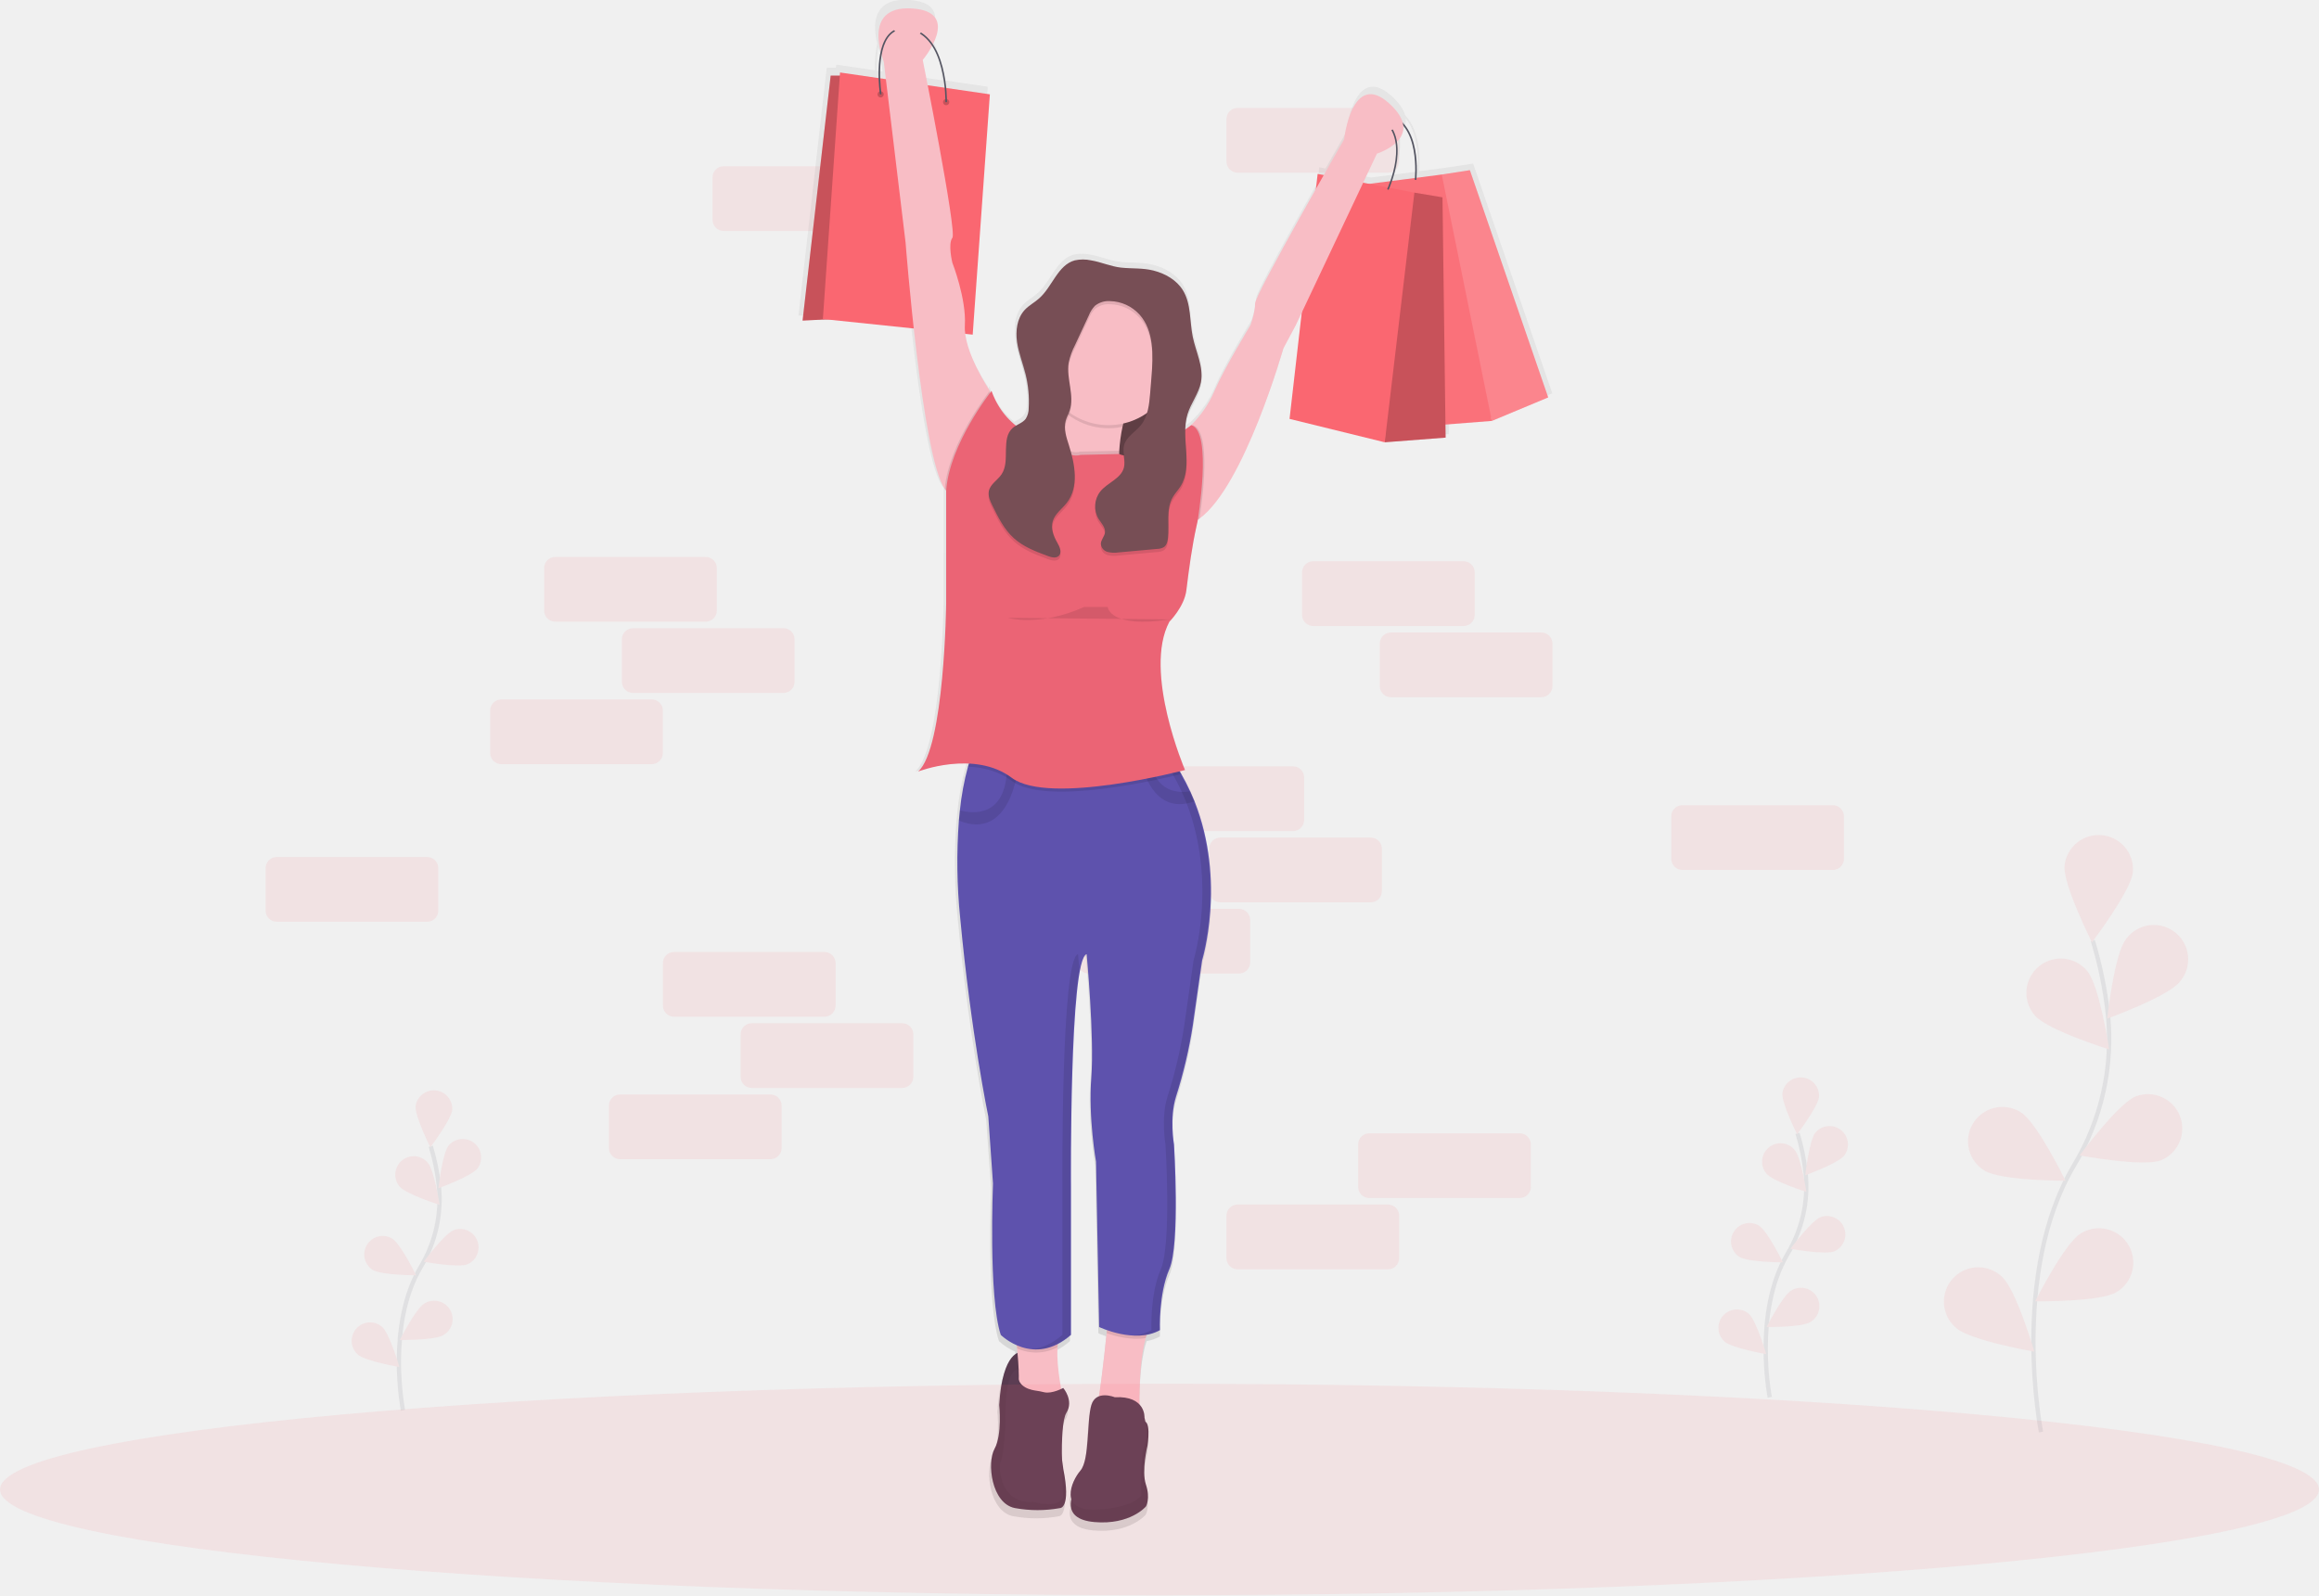
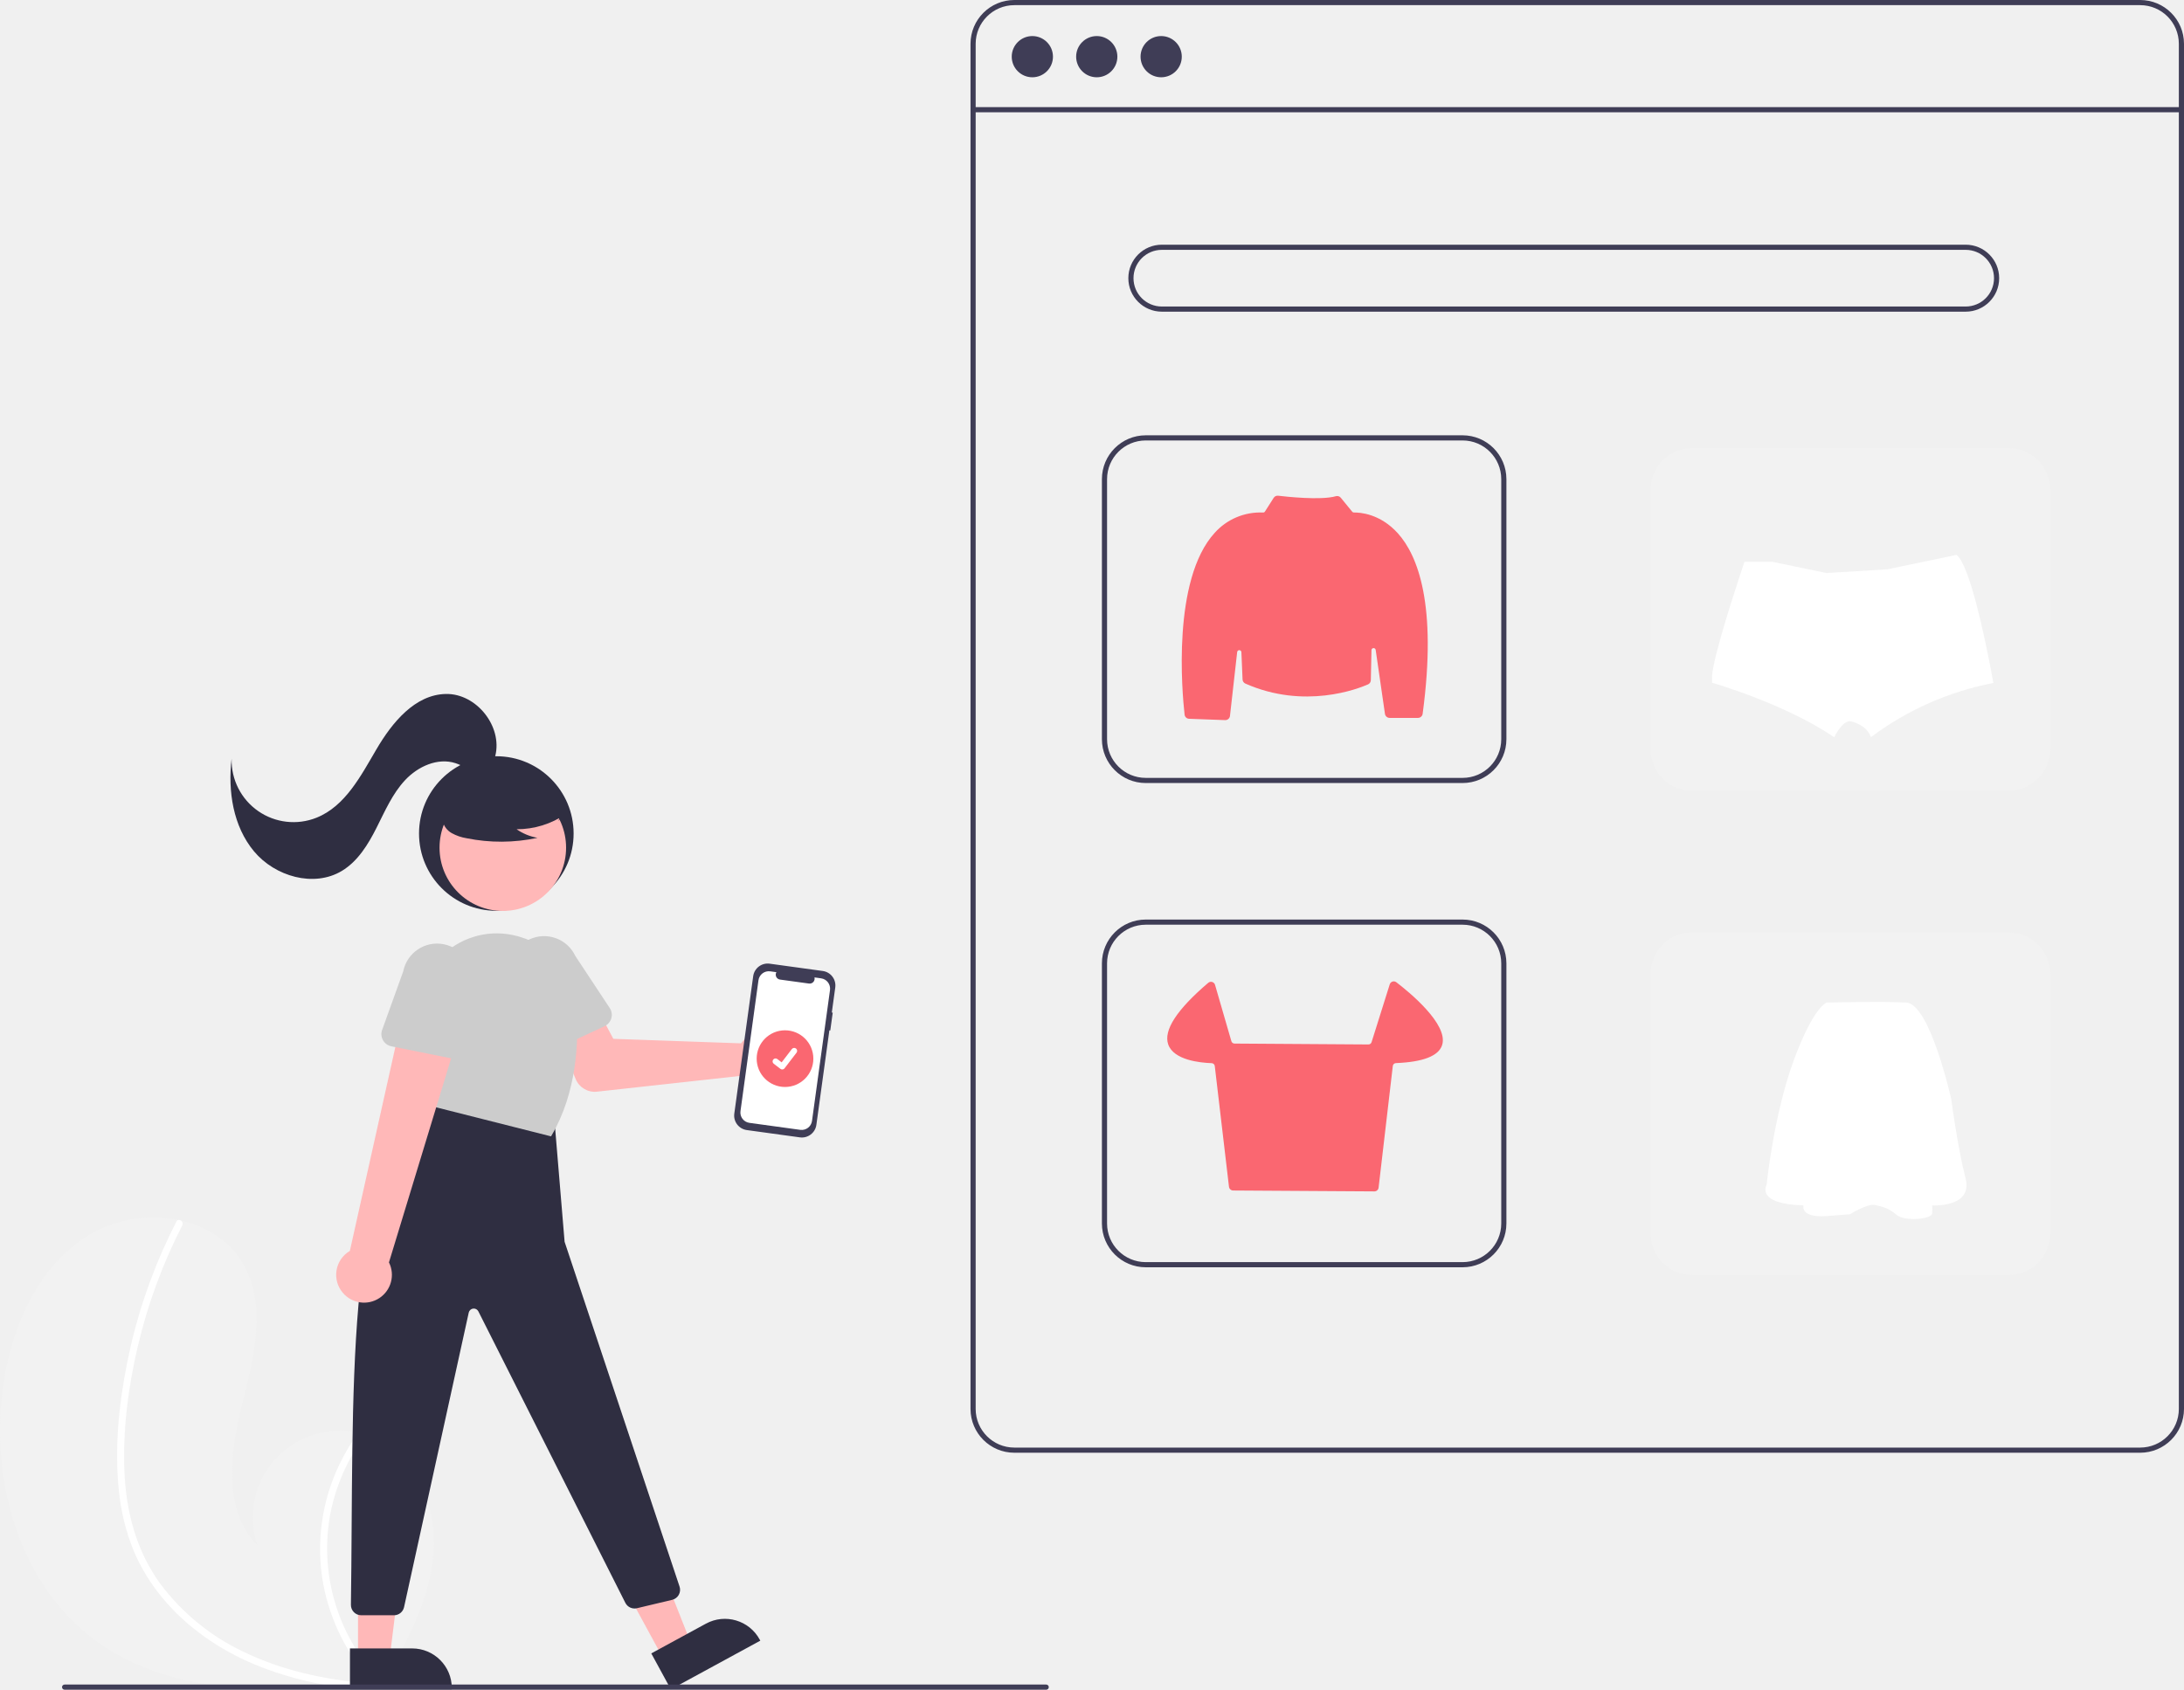
- <svg xmlns="http://www.w3.org/2000/svg" id="c9533a1a-3341-4132-b58a-1916f0ec6876" data-name="Layer 1" width="1074" height="739" viewBox="0 0 1074 739">
-   <defs>
-     <linearGradient id="cf277671-cf0a-49c3-95f9-02fb51e7bec0" x1="607.35" y1="789.64" x2="607.35" y2="80.5" gradientUnits="userSpaceOnUse">
-       <stop offset="0" stop-color="gray" stop-opacity="0.25" />
-       <stop offset="0.54" stop-color="gray" stop-opacity="0.12" />
-       <stop offset="1" stop-color="gray" stop-opacity="0.1" />
-     </linearGradient>
-   </defs>
-   <rect x="330" y="77" width="80" height="30" rx="5.17" ry="5.17" fill="#fa6771" opacity="0.1" />
-   <rect x="568" y="50" width="80" height="30" rx="5.17" ry="5.17" fill="#fa6771" opacity="0.1" />
-   <rect x="524" y="355" width="80" height="30" rx="5.17" ry="5.17" fill="#fa6771" opacity="0.1" />
-   <rect x="560" y="388" width="80" height="30" rx="5.17" ry="5.17" fill="#fa6771" opacity="0.1" />
-   <rect x="774" y="373" width="80" height="30" rx="5.17" ry="5.17" fill="#fa6771" opacity="0.1" />
-   <rect x="123" y="397" width="80" height="30" rx="5.17" ry="5.17" fill="#fa6771" opacity="0.1" />
-   <rect x="499" y="421" width="80" height="30" rx="5.17" ry="5.17" fill="#fa6771" opacity="0.1" />
-   <path d="M781.91,262.71,745.25,156.29l-13.18,2-11.8,1.51c.3-4,.82-18.36-6.5-25.89-.71-2.58-2.58-5.51-6.18-8.81-17.54-16.08-21.19,16.81-21.19,16.81s-4,6.94-9.51,16.64L674,158l-.82,7.16c-12.2,21.57-28.41,50.76-28.41,53.5,0,4.39-2.19,10.23-2.19,10.23s-12.42,20.46-16.81,30.7a49.09,49.09,0,0,1-11,16.08s-1.06.81-2.8,2a25,25,0,0,1,1-5.71c1.6-5.23,5.32-9.71,6.31-15.09a17.62,17.62,0,0,0,.26-3.91c.23-6.31-2.84-12.52-4.12-18.83-1.49-7.31-.69-15.36-4.59-21.71-3-4.85-8.32-7.87-13.85-9.26-5.08-1.27-10.08-.82-15.2-1.36-4.7-.5-9.19-2.58-13.89-3.35a17.93,17.93,0,0,0-7.62,0c-7.95,2.19-10.44,12.21-16.58,17.72-2.21,2-4.92,3.38-6.92,5.57-2.91,3.19-3.92,7.64-3.77,12a25.56,25.56,0,0,0,.26,4.37c.76,5.23,2.78,10.18,4,15.31a53,53,0,0,1,1.49,11.59c0,.88,0,1.76-.08,2.63a9.23,9.23,0,0,1-1.35,5c-1.11,1.53-2.94,2.27-4.57,3.25a35.45,35.45,0,0,1-11.52-16.34s-.27.34-.73,1v-1s-10-14.68-11.52-26.67l3.48.36,8-112.55-20.43-3c-.57-5.81-2.12-14.24-6.23-20.39,3.43-6.76,5.16-15.91-9.88-16.82-17.6-1.07-16.52,12.64-14.65,20.14a50.45,50.45,0,0,0-1,12.45l-18-2.62-.1,1.46h-4.28L432.79,226.73l11.16-.56,40.9,4.26c3.27,29.73,8.41,66.47,14.51,75.13a7.39,7.39,0,0,0,.67.83V359s-.73,68-13.16,78.93a65,65,0,0,1,23.78-3.73c-.14.45-.28.93-.42,1.44a127.58,127.58,0,0,0-3.79,20.48q-.26,2.29-.47,4.78a257.87,257.87,0,0,0,.63,45.73c5.12,54.08,13.16,92.82,13.16,92.82L522,630.89s-2.19,53.35,3.65,70.89a26.47,26.47,0,0,0,7.48,4.85c.05.5.11,1,.16,1.53s.13,1.35.2,2.05c-2.62,1.19-7.51,5.91-8.57,24.45,0,0,1.46,13.89-2.19,20.46s-1.46,25.58,9.5,27.77a58.57,58.57,0,0,0,21.19,0s5.12,0,1.46-18.27l-.64-4.68c-.08-9.05.3-18.74,2.1-21.63,3.65-5.85-1.46-11.69-1.46-11.69s-.36.2-.95.47c-.94-5.05-2.17-13.25-1.73-19.51,0-.53.09-1,.15-1.55a30.78,30.78,0,0,0,6.19-4.27V632.35s-.73-106.7,7.31-108.9c0,0,3.65,38.73,2.19,57.74s2.19,39.47,2.19,39.47l1.46,77.47s1.4.67,3.66,1.46l-.15,1.41c-.89,8.61-2.32,21.61-3.62,29.57a5.88,5.88,0,0,0-3.55,4.1c-2.19,7.31-.73,25.58-5.12,30.7-2.59,3-5.69,9.11-4.17,13.43-.95,3.79-.53,9.71,10.75,10.69,16.81,1.46,24.12-7.31,24.12-7.31s2.19-3.65,0-10.23.73-18.27.73-18.27,1.57-9.92-1-11.22c-.22-1.18-.42-1.93-.42-1.93a8.8,8.8,0,0,0-2.31-6.08c-.06-7.65.25-21.8,2.94-31.12.16-.53.32-1,.49-1.55a19.74,19.74,0,0,0,6.18-2.17s-.73-16.81,4.39-28.5,2.19-58.47,2.19-58.47-2.19-12.29.9-22.25a218.32,218.32,0,0,0,7.94-33.8l4.31-30.19s11.35-36.75-3.6-74.47c-.61-1.56-1.28-3.12-2-4.68-1.24-2.71-2.62-5.43-4.16-8.13-.24-.42-.5-.85-.75-1.27,1.57-.39,2.46-.62,2.46-.62s-19.73-46-7.31-69.43c0,0,7-7,8-14.69,1.24-10.17,2.59-20.33,4.81-30.33l.39-1.76s.06-.34.16-.95c.28-.18.55-.37.82-.57,21.06-15.38,39.22-79.6,39.22-79.6l5.85-11,2.78-5.88-5.7,49.73,44.58,11,28.5-2.19-.08-6.13,21.72-1.69Zm-282.6-145-7.92-1.16c-1.39-7.15-2.33-11.84-2.33-11.84a43.44,43.44,0,0,0,4.39-6.57C497.28,104,498.75,112,499.31,117.67Zm-29.58-15.35c.55,1.88,1.05,3.09,1.05,3.09l1,8.25-2.7-.39A54.19,54.19,0,0,1,469.74,102.32Zm249.8,57.61-10.72,1.38c1.51-4.44,3.38-11.72,2.29-18.31a9.19,9.19,0,0,0,2.94-7.65C720.41,143,719.81,156.44,719.53,159.94Zm-17.8-11.41a26.56,26.56,0,0,0,8.73-4.91c.92,6.47-1,13.58-2.46,17.8l-10,1.28-2.76-.53Z" transform="translate(-63 -80.5)" fill="url(#cf277671-cf0a-49c3-95f9-02fb51e7bec0)" />
-   <polygon points="717 184.1 690.91 194.99 660.6 89.3 667.71 80.86 680.74 78.84 717 184.1" fill="#fa6771" />
-   <polygon points="717 184.1 690.91 194.99 660.6 89.3 667.71 80.86 680.74 78.84 717 184.1" fill="#fff" opacity="0.2" />
-   <polygon points="667.71 80.86 622.43 86.67 645.64 198.51 690.91 194.99 667.71 80.86" fill="#fa6771" />
-   <polygon points="667.71 80.86 622.43 86.67 645.64 198.51 690.91 194.99 667.71 80.86" fill="#fff" opacity="0.07" />
-   <path d="M718.94,163.88l-.72-.09c0-.27,3-26.67-13.57-30l.14-.71C722.07,136.55,719,163.61,718.94,163.88Z" transform="translate(-63 -80.5)" fill="#535461" />
-   <rect x="488.44" y="160.44" width="49.88" height="73.01" fill="#774e55" />
-   <rect x="488.44" y="160.44" width="49.88" height="73.01" opacity="0.2" />
-   <polygon points="669.51 202.72 641.32 204.89 645.66 95.02 655.05 89.24 668.06 91.41 669.51 202.72" fill="#fa6771" />
-   <polygon points="669.51 202.72 641.32 204.89 645.66 95.02 655.05 89.24 668.06 91.41 669.51 202.72" opacity="0.2" />
-   <polygon points="655.05 89.24 610.24 80.56 597.23 194.05 641.32 204.89 655.05 89.24" fill="#fa6771" />
-   <polygon points="391.22 35.03 384.71 35.03 371.7 148.51 400.61 147.07 391.22 35.03" fill="#fa6771" />
-   <polygon points="391.22 35.03 384.71 35.03 371.7 148.51 400.61 147.07 391.22 35.03" opacity="0.2" />
-   <polygon points="389.05 33.58 381.1 147.79 450.49 155.02 458.44 43.7 389.05 33.58" fill="#fa6771" />
-   <path d="M535.9,706.81s-8.67-.72-10.12,24.58c0,0,1.45,13.73-2.17,20.24s-1.45,25.3,9.4,27.47a57.93,57.93,0,0,0,21,0s5.06,0,1.45-18.07l-7.23-52.77Z" transform="translate(-63 -80.5)" fill="#5c3d53" />
-   <path d="M535.9,706.81s-8.67-.72-10.12,24.58c0,0,1.45,13.73-2.17,20.24s-1.45,25.3,9.4,27.47a57.93,57.93,0,0,0,21,0s5.06,0,1.45-18.07l-7.23-52.77Z" transform="translate(-63 -80.5)" opacity="0.05" />
-   <path d="M581.35,289.4c-.62,10.76,1.53,17,1.53,17l-18.79,5.06s-31.08,4.34-18.79-8c4.25-4.25,6.34-11.54,7.25-19.24a106.62,106.62,0,0,0,.53-15.84,141.2,141.2,0,0,0-1.28-14.8s45.54-15.9,35.42,10.12a92.54,92.54,0,0,0-4.35,14.5A76.45,76.45,0,0,0,581.35,289.4Z" transform="translate(-63 -80.5)" fill="#f8bdc5" />
-   <path d="M587.22,263.71a92.54,92.54,0,0,0-4.35,14.5,31.14,31.14,0,0,1-29.79-9.82,141.2,141.2,0,0,0-1.28-14.8S597.34,237.69,587.22,263.71Z" transform="translate(-63 -80.5)" opacity="0.1" />
-   <circle cx="513.38" cy="165.86" r="31.08" fill="#f8bdc5" />
-   <path d="M521.44,261.54v9.4l-15.9,41.2-4.34-4.34a7.3,7.3,0,0,1-.66-.82c-10.5-14.92-18.14-114.11-18.14-114.11L472.29,109s-10.84-26,13-24.58,5.06,23.85,5.06,23.85,15.9,79.51,13.73,82.4,0,11.57,0,11.57,6.51,16.63,5.78,28.91S521.44,261.54,521.44,261.54Z" transform="translate(-63 -80.5)" fill="#f8bdc5" />
-   <path d="M700.7,151.67l-37.59,79.51L657.33,242s-18,63.52-38.79,78.73a19,19,0,0,1-3.86,2.23l-4.34-34.7,4-10.08.3-.77a48.55,48.55,0,0,0,10.84-15.9c4.34-10.12,16.63-30.36,16.63-30.36s2.17-5.78,2.17-10.12,41.2-75.9,41.2-75.9,3.61-32.53,21-16.63S700.7,151.67,700.7,151.67Z" transform="translate(-63 -80.5)" fill="#f8bdc5" />
-   <path d="M555.41,728.49s-24.58,10.12-21.69.72c1.76-5.7,1.11-16.47.33-24-.5-4.91-1.06-8.49-1.06-8.49l21,2.17a17,17,0,0,0-1.21,5.75C552.09,714.23,555.41,728.49,555.41,728.49Z" transform="translate(-63 -80.5)" fill="#f8bdc5" />
-   <path d="M593.63,700.37c-3.79,13.16-2.8,36.08-2.8,36.08s-22.41,2.89-20.24-2.89c1.51-4,3.72-23.82,4.92-35.47.53-5.09.86-8.62.86-8.62l20.24,4.34A20.22,20.22,0,0,0,593.63,700.37Z" transform="translate(-63 -80.5)" fill="#f8bdc5" />
-   <path d="M533,696.69l21,2.17a17,17,0,0,0-1.21,5.75,21.43,21.43,0,0,1-18.7.57C533.56,700.26,533,696.69,533,696.69Z" transform="translate(-63 -80.5)" opacity="0.1" />
-   <path d="M596.62,693.8a20.22,20.22,0,0,0-3,6.57c-6.83,1.1-14-.83-18.11-2.28.53-5.09.86-8.62.86-8.62Z" transform="translate(-63 -80.5)" opacity="0.1" />
-   <path d="M619.75,525.37l-4.26,29.86a215.92,215.92,0,0,1-7.86,33.43c-3.06,9.85-.89,22-.89,22s2.89,46.26-2.17,57.83-4.34,28.19-4.34,28.19c-11.57,6.51-28.19-1.45-28.19-1.45l-1.45-76.62s-3.61-20.24-2.17-39-2.17-57.1-2.17-57.1c-8,2.17-7.23,107.7-7.23,107.7v68.67c-17.35,15.18-32.53,0-32.53,0-5.78-17.35-3.61-70.12-3.61-70.12l-2.17-31.08s-8-38.31-13-91.8a255,255,0,0,1-.62-45.23q.21-2.46.46-4.73a126.18,126.18,0,0,1,3.74-20.25,45.58,45.58,0,0,1,2.2-6.41l77.67,3.61,4.58.21,11,.51c1.2,1.81,2.33,3.65,3.38,5.49,1.52,2.67,2.89,5.36,4.11,8,.7,1.54,1.36,3.09,2,4.63C631,489,619.75,525.37,619.75,525.37Z" transform="translate(-63 -80.5)" fill="#5e52ad" />
-   <path d="M534.45,436.47s-3.4,34-27.37,24.16q.21-2.46.46-4.73c5.64,1.53,21.25,3.64,21.84-19.44Z" transform="translate(-63 -80.5)" opacity="0.1" />
-   <path d="M616.19,451.72c-16.6,5.93-22.86-9.86-25-18.87l4.58.21c2.49,14.17,12.43,15,18.48,14C614.93,448.64,615.58,450.19,616.19,451.72Z" transform="translate(-63 -80.5)" opacity="0.1" />
-   <path d="M542.34,724.65c-3.69-.58-9.33-2.61-7.56-9.7,0,0-6.83-2.36-6.11,25.83,0,0-.72,13.73-2.17,16.63s0,20.24,15.18,18.79c0,0,10.84,3.61,13.73-2.17,0,0-2.17-33.25,1.45-39s-1.45-11.57-1.45-11.57-5.12,2.84-8.8,2C545.21,725.07,543.77,724.88,542.34,724.65Z" transform="translate(-63 -80.5)" fill="#5c3d53" />
-   <path d="M560.47,771.86s-7.23,12.29,9.4,13.73,23.85-7.23,23.85-7.23,2.17-3.61,0-10.12.72-18.07.72-18.07,2.17-13.73-2.89-10.84S560.47,771.86,560.47,771.86Z" transform="translate(-63 -80.5)" fill="#5c3d53" />
-   <path d="M560.47,771.86s-7.23,12.29,9.4,13.73,23.85-7.23,23.85-7.23,2.17-3.61,0-10.12.72-18.07.72-18.07,2.17-13.73-2.89-10.84S560.47,771.86,560.47,771.86Z" transform="translate(-63 -80.5)" opacity="0.05" />
-   <path d="M579.27,727.77s-8.67-3.61-10.84,3.61-.72,25.3-5.06,30.36-10.12,18.79,7.23,18.07,21-6.51,21-6.51-.72-18.07,1.45-23.13,0-13,0-13S593.72,727,579.27,727.77Z" transform="translate(-63 -80.5)" fill="#5c3d53" />
-   <circle cx="407.84" cy="43.7" r="1.45" opacity="0.2" />
-   <circle cx="438.2" cy="47.31" r="1.45" opacity="0.2" />
-   <path d="M501.56,127.82l-.72,0c0-.31.51-30.8-17-33.61-3.45-.55-6.27.23-8.38,2.32-7.23,7.17-4.24,27.42-4.21,27.62l-.71.11c-.13-.85-3.07-20.82,4.42-28.24,2.28-2.27,5.32-3.12,9-2.53C502.08,96.39,501.57,127.51,501.56,127.82Z" transform="translate(-63 -80.5)" fill="#535461" />
-   <path d="M706.09,168.45l-.65-.31c.11-.24,11.25-24.37-3.47-32.78l.36-.63C717.62,143.47,706.21,168.2,706.09,168.45Z" transform="translate(-63 -80.5)" fill="#535461" />
-   <path d="M582.88,306.36l-18.79,5.06s-31.08,4.34-18.79-8c4.25-4.25,6.34-11.54,7.25-19.24,4.91,7.7,10.82,5.51,10.82,5.51l17.92-.35.07,0C580.73,300.16,582.88,306.36,582.88,306.36Z" transform="translate(-63 -80.5)" opacity="0.1" />
-   <path d="M618.55,320.75a19,19,0,0,1-3.86,2.23l-4.34-34.7,4-10.08,1-.77C624.38,280,619.72,313.24,618.55,320.75Z" transform="translate(-63 -80.5)" opacity="0.1" />
-   <path d="M521.44,261.54v9.4l-15.9,41.2-4.34-4.34a7.3,7.3,0,0,1-.66-.82C502.42,285.5,521.44,261.54,521.44,261.54Z" transform="translate(-63 -80.5)" opacity="0.1" />
-   <path d="M610.11,439.06c-10.11,2.53-62.89,14.93-78.55,3.19-6.18-4.63-13.46-6.33-20.27-6.6a45.58,45.58,0,0,1,2.2-6.41l77.67,3.61,4.58.21,11,.51C607.94,435.39,609.06,437.22,610.11,439.06Z" transform="translate(-63 -80.5)" opacity="0.1" />
-   <path d="M474.1,90.59s10.84,18.07,18.07,0" transform="translate(-63 -80.5)" fill="#f8bdc5" />
-   <path d="M697.09,127.81s-4.34,21.69,13,11.57" transform="translate(-63 -80.5)" fill="#f8bdc5" />
-   <g opacity="0.1">
-     <path d="M562.89,529.64c-.35-4.4-.61-7.15-.61-7.15-8,2.17-7.23,107.7-7.23,107.7v68.67c-5.08,4.44-10,6.28-14.35,6.67,5.22.46,11.44-1,18-6.67V630.19S558.14,553.72,562.89,529.64Z" transform="translate(-63 -80.5)" />
-     <path d="M615.83,451.72c-.61-1.54-1.26-3.09-2-4.63-1.22-2.68-2.59-5.37-4.11-8-1-1.84-2.18-3.67-3.38-5.49l-11-.51-4.58-.21-77.67-3.61-.07.16,74.13,3.45,4.58.21,11,.51c1.2,1.81,2.33,3.65,3.38,5.49,1.52,2.67,2.89,5.36,4.11,8,.7,1.54,1.36,3.09,2,4.63,14.78,37.3,3.56,73.65,3.56,73.65l-4.26,29.86a215.92,215.92,0,0,1-7.86,33.43c-3.06,9.85-.89,22-.89,22s2.89,46.26-2.17,57.83-4.34,28.19-4.34,28.19a21,21,0,0,1-9.06,2.5,23,23,0,0,0,12.67-2.5s-.72-16.63,4.34-28.19,2.17-57.83,2.17-57.83-2.17-12.16.89-22a215.92,215.92,0,0,0,7.86-33.43l4.26-29.86S630.61,489,615.83,451.72Z" transform="translate(-63 -80.5)" />
-   </g>
-   <path d="M581.29,290.82c10,4.71,33.4-13.38,33.4-13.38,10.12,2.89,2.89,44.82,2.89,44.82l-.39,1.74c-2.2,9.89-3.53,19.94-4.76,30-.93,7.59-7.86,14.53-7.86,14.53-12.29,23.13,7.23,68.67,7.23,68.67s-62.89,16.63-80.23,3.61-43.37-2.89-43.37-2.89c12.29-10.84,13-78.07,13-78.07v-52c1.45-21.69,21-46.26,21-46.26,8,22.41,30.23,23.89,30.23,23.89,4.93,8,11,5.75,11,5.75Z" transform="translate(-63 -80.5)" fill="#eb6475" />
-   <path d="M568.29,202.56a17.73,17.73,0,0,0-7.53,0c-7.86,2.17-10.33,12.08-16.4,17.52-2.18,2-4.87,3.34-6.85,5.51-3.52,3.86-4.23,9.58-3.48,14.75s2.75,10.07,4,15.14A52.39,52.39,0,0,1,539.42,271a9.13,9.13,0,0,1-1.34,4.91c-1.45,2-4.12,2.63-6,4.23-5.74,4.94-1,15.19-5.21,21.5-1.81,2.73-5.2,4.53-5.89,7.73-.49,2.27.55,4.56,1.57,6.65,2.68,5.5,5.46,11.15,10,15.25s10.15,6.16,15.73,8.25c1.69.63,3.81,1.18,5.1-.07,1.59-1.56.39-4.2-.71-6.13-1.74-3-3.1-6.62-2.08-10s4.29-5.62,6.49-8.44c5.67-7.3,3.81-17.78,1-26.58-1.19-3.71-2.53-7.66-1.52-11.43.43-1.62,1.28-3.09,1.82-4.68,2.4-7.08-1.63-14.85-.45-22.23a31.93,31.93,0,0,1,3-8.27l6.35-13.65a13.49,13.49,0,0,1,2.81-4.42,10,10,0,0,1,7-2.18,19,19,0,0,1,13.63,6.21c6.8,7.56,6.37,19,5.55,29.08l-.59,7.28c-.43,5.24-1,10.83-4.3,14.91-2.57,3.16-6.72,5.31-7.78,9.25-.92,3.39.81,7.07-.1,10.46-1.36,5.07-7.62,6.9-10.93,11a11.25,11.25,0,0,0-.82,12.65c1.26,2,3.27,4,3,6.35-.23,1.89-1.93,3.42-1.92,5.32a4.23,4.23,0,0,0,3.07,3.67,12.4,12.4,0,0,0,5.07.24l17.93-1.62a6.31,6.31,0,0,0,3.19-.88c1.25-.9,1.66-2.56,1.83-4.09.72-6.38-1-13.35,2.19-18.93,1-1.79,2.47-3.28,3.58-5,6.12-9.6-.05-22.62,3.28-33.51,1.58-5.17,5.26-9.61,6.24-14.92,1.3-7.08-2.39-14-3.82-21-1.47-7.23-.68-15.19-4.54-21.48-2.95-4.8-8.23-7.79-13.69-9.16-5-1.26-10-.81-15-1.35C577.38,205.37,572.94,203.31,568.29,202.56Z" transform="translate(-63 -80.5)" opacity="0.1" />
-   <path d="M568.29,201.11a17.73,17.73,0,0,0-7.53,0c-7.86,2.17-10.33,12.08-16.4,17.52-2.18,2-4.87,3.34-6.85,5.51-3.52,3.86-4.23,9.58-3.48,14.75s2.75,10.07,4,15.14a52.39,52.39,0,0,1,1.39,15.52,9.13,9.13,0,0,1-1.34,4.91c-1.45,2-4.12,2.63-6,4.23-5.74,4.94-1,15.19-5.21,21.5-1.81,2.73-5.2,4.53-5.89,7.73-.49,2.27.55,4.56,1.57,6.65,2.68,5.5,5.46,11.15,10,15.25s10.15,6.16,15.73,8.25c1.69.63,3.81,1.18,5.1-.07,1.59-1.56.39-4.2-.71-6.13-1.74-3-3.1-6.62-2.08-10s4.29-5.62,6.49-8.44c5.67-7.3,3.81-17.78,1-26.58-1.19-3.71-2.53-7.66-1.52-11.43.43-1.62,1.28-3.09,1.82-4.68,2.4-7.08-1.63-14.85-.45-22.23a31.93,31.93,0,0,1,3-8.27l6.35-13.65a13.49,13.49,0,0,1,2.81-4.42,10,10,0,0,1,7-2.18,19,19,0,0,1,13.63,6.21c6.8,7.56,6.37,19,5.55,29.08l-.59,7.28c-.43,5.24-1,10.83-4.3,14.91-2.57,3.16-6.72,5.31-7.78,9.25-.92,3.39.81,7.07-.1,10.46-1.36,5.07-7.62,6.9-10.93,11a11.25,11.25,0,0,0-.82,12.65c1.26,2,3.27,4,3,6.35-.23,1.89-1.93,3.42-1.92,5.32a4.23,4.23,0,0,0,3.07,3.67,12.4,12.4,0,0,0,5.07.24l17.93-1.62a6.31,6.31,0,0,0,3.19-.88c1.25-.9,1.66-2.56,1.83-4.09.72-6.38-1-13.35,2.19-18.93,1-1.79,2.47-3.28,3.58-5,6.12-9.6-.05-22.62,3.28-33.51,1.58-5.17,5.26-9.61,6.24-14.92,1.3-7.08-2.39-14-3.82-21-1.47-7.23-.68-15.19-4.54-21.48-2.95-4.8-8.23-7.79-13.69-9.16-5-1.26-10-.81-15-1.35C577.38,203.93,572.94,201.87,568.29,201.11Z" transform="translate(-63 -80.5)" fill="#774e55" />
-   <path d="M529.75,366.71s14.46,4.34,35.42-5.06H576s.72,10.12,28.91,5.78" transform="translate(-63 -80.5)" opacity="0.1" />
-   <ellipse cx="537" cy="690" rx="537" ry="49" fill="#fa6771" opacity="0.1" />
-   <rect x="252" y="258" width="80" height="30" rx="5.17" ry="5.17" fill="#fa6771" opacity="0.1" />
-   <rect x="288" y="291" width="80" height="30" rx="5.17" ry="5.17" fill="#fa6771" opacity="0.1" />
-   <rect x="603" y="260" width="80" height="30" rx="5.17" ry="5.17" fill="#fa6771" opacity="0.1" />
-   <rect x="639" y="293" width="80" height="30" rx="5.17" ry="5.17" fill="#fa6771" opacity="0.1" />
-   <rect x="227" y="324" width="80" height="30" rx="5.17" ry="5.17" fill="#fa6771" opacity="0.1" />
-   <rect x="307" y="441" width="80" height="30" rx="5.17" ry="5.17" fill="#fa6771" opacity="0.1" />
-   <rect x="343" y="474" width="80" height="30" rx="5.17" ry="5.17" fill="#fa6771" opacity="0.1" />
-   <rect x="282" y="507" width="80" height="30" rx="5.17" ry="5.17" fill="#fa6771" opacity="0.1" />
-   <rect x="629" y="525" width="80" height="30" rx="5.17" ry="5.17" fill="#fa6771" opacity="0.1" />
-   <rect x="568" y="558" width="80" height="30" rx="5.17" ry="5.17" fill="#fa6771" opacity="0.1" />
-   <g opacity="0.1">
-     <path d="M1008.26,743.89s-14.48-73.36,15.34-123.64a113.3,113.3,0,0,0,15.63-69.94,190.55,190.55,0,0,0-7-34.14" transform="translate(-63 -80.5)" fill="none" stroke="#535461" stroke-miterlimit="10" stroke-width="2" />
-     <path d="M1050.85,484.37c-.8,8.75-19,32.68-19,32.68s-13.52-26.84-12.71-35.6a15.92,15.92,0,0,1,31.7,2.91Z" transform="translate(-63 -80.5)" fill="#fa6771" />
-     <path d="M1072.6,535.27c-5.43,6.91-33.7,17.12-33.7,17.12s3.24-29.88,8.67-36.79a15.92,15.92,0,1,1,25,19.67Z" transform="translate(-63 -80.5)" fill="#fa6771" />
-     <path d="M1063.84,618c-8.18,3.22-37.73-2.24-37.73-2.24s17.88-24.16,26.06-27.38A15.92,15.92,0,0,1,1063.84,618Z" transform="translate(-63 -80.5)" fill="#fa6771" />
-     <path d="M1043.11,679.15c-7.52,4.56-37.57,4.17-37.57,4.17s13.54-26.83,21.06-31.39a15.92,15.92,0,1,1,16.51,27.22Z" transform="translate(-63 -80.5)" fill="#fa6771" />
-     <path d="M1005.46,551c5.72,6.68,34.39,15.68,34.39,15.68s-4.5-29.72-10.21-36.39A15.92,15.92,0,1,0,1005.46,551Z" transform="translate(-63 -80.5)" fill="#fa6771" />
-     <path d="M982.12,622.82c7.45,4.66,37.51,4.67,37.51,4.67s-13.18-27-20.64-31.67a15.92,15.92,0,1,0-16.87,27Z" transform="translate(-63 -80.5)" fill="#fa6771" />
-     <path d="M969,695.71c6.56,5.85,36.18,10.95,36.18,10.95s-8.43-28.85-15-34.7A15.92,15.92,0,1,0,969,695.71Z" transform="translate(-63 -80.5)" fill="#fa6771" />
-   </g>
-   <g opacity="0.1">
-     <path d="M882.63,727.79s-7.77-39.39,8.23-66.39a60.84,60.84,0,0,0,8.39-37.56,102.32,102.32,0,0,0-3.74-18.33" transform="translate(-63 -80.5)" fill="none" stroke="#535461" stroke-miterlimit="10" stroke-width="2" />
-     <path d="M905.5,588.43c-.43,4.7-10.2,17.55-10.2,17.55s-7.26-14.41-6.83-19.11a8.55,8.55,0,0,1,17,1.56Z" transform="translate(-63 -80.5)" fill="#fa6771" />
-     <path d="M917.17,615.76c-2.92,3.71-18.1,9.19-18.1,9.19s1.74-16,4.66-19.75a8.55,8.55,0,0,1,13.44,10.56Z" transform="translate(-63 -80.5)" fill="#fa6771" />
-     <path d="M912.47,660.2c-4.39,1.73-20.26-1.2-20.26-1.2s9.6-13,14-14.7a8.55,8.55,0,0,1,6.27,15.9Z" transform="translate(-63 -80.5)" fill="#fa6771" />
-     <path d="M901.34,693c-4,2.45-20.17,2.24-20.17,2.24s7.27-14.41,11.31-16.86A8.55,8.55,0,1,1,901.34,693Z" transform="translate(-63 -80.5)" fill="#fa6771" />
-     <path d="M881.12,624.22c3.07,3.59,18.47,8.42,18.47,8.42s-2.41-16-5.48-19.54a8.55,8.55,0,0,0-13,11.12Z" transform="translate(-63 -80.5)" fill="#fa6771" />
-     <path d="M868.59,662.77c4,2.5,20.14,2.51,20.14,2.51s-7.08-14.5-11.08-17a8.55,8.55,0,0,0-9.06,14.5Z" transform="translate(-63 -80.5)" fill="#fa6771" />
-     <path d="M861.56,701.91c3.52,3.14,19.43,5.88,19.43,5.88s-4.52-15.49-8-18.63a8.55,8.55,0,0,0-11.38,12.76Z" transform="translate(-63 -80.5)" fill="#fa6771" />
-   </g>
-   <g opacity="0.1">
-     <path d="M249.63,733.79s-7.77-39.39,8.23-66.39a60.84,60.84,0,0,0,8.39-37.56,102.32,102.32,0,0,0-3.74-18.33" transform="translate(-63 -80.5)" fill="none" stroke="#535461" stroke-miterlimit="10" stroke-width="2" />
-     <path d="M272.5,594.43c-.43,4.7-10.2,17.55-10.2,17.55s-7.26-14.41-6.83-19.11a8.55,8.55,0,0,1,17,1.56Z" transform="translate(-63 -80.5)" fill="#fa6771" />
-     <path d="M284.17,621.76c-2.92,3.71-18.1,9.19-18.1,9.19s1.74-16,4.66-19.75a8.55,8.55,0,0,1,13.44,10.56Z" transform="translate(-63 -80.5)" fill="#fa6771" />
-     <path d="M279.47,666.2c-4.39,1.73-20.26-1.2-20.26-1.2s9.6-13,14-14.7a8.55,8.55,0,0,1,6.27,15.9Z" transform="translate(-63 -80.5)" fill="#fa6771" />
-     <path d="M268.34,699c-4,2.45-20.17,2.24-20.17,2.24s7.27-14.41,11.31-16.86A8.55,8.55,0,1,1,268.34,699Z" transform="translate(-63 -80.5)" fill="#fa6771" />
-     <path d="M248.12,630.22c3.07,3.59,18.47,8.42,18.47,8.42s-2.41-16-5.48-19.54a8.55,8.55,0,0,0-13,11.12Z" transform="translate(-63 -80.5)" fill="#fa6771" />
-     <path d="M235.59,668.77c4,2.5,20.14,2.51,20.14,2.51s-7.08-14.5-11.08-17a8.55,8.55,0,0,0-9.06,14.5Z" transform="translate(-63 -80.5)" fill="#fa6771" />
-     <path d="M228.56,707.91c3.52,3.14,19.43,5.88,19.43,5.88s-4.52-15.49-8-18.63a8.55,8.55,0,0,0-11.38,12.76Z" transform="translate(-63 -80.5)" fill="#fa6771" />
-   </g>
+ <svg xmlns="http://www.w3.org/2000/svg" id="a03e49aa-1ede-49ab-95c4-f5a45b19bb50" data-name="Layer 1" width="847.693" height="656" viewBox="0 0 847.693 656">
+   <path d="M213.747,759.288c26.423,19.035,60.664,19.991,93.762,17.652,4.622-.326,9.211-.709,13.757-1.122.027-.007.064-.005.091-.012.218-.021.437-.042.646-.054.938-.088,1.877-.176,2.807-.264l-.22.419-.689,1.3c.248-.435.495-.861.743-1.296.073-.131.155-.261.227-.391,8.574-14.921,17.078-30.39,19.248-47.428,2.242-17.685-4.059-37.709-19.624-46.401a31.407,31.407,0,0,0-6.445-2.699c-.931-.283-1.874-.512-2.828-.715a33.664,33.664,0,0,0-39.149,43.762c-13.196-13.531-10.734-35.482-6.182-53.827,4.561-18.345,10.082-38.758.806-55.236-5.156-9.172-14.224-14.862-24.401-17.154-.312-.067-.624-.135-.937-.193a49.13,49.13,0,0,0-35.297,6.185c-19.458,12.262-29.452,35.51-32.696,58.284C172.141,696.745,183.706,737.644,213.747,759.288Z" transform="translate(-176.1535 -122)" fill="#f2f2f2" />
+   <path d="M222.278,700.541a83.518,83.518,0,0,0,5.764,23.535,72.52,72.52,0,0,0,11.26,18.392c9.497,11.424,22.054,20.012,35.691,25.735a133.728,133.728,0,0,0,32.517,8.737c4.622-.326,9.211-.709,13.757-1.122.027-.007.064-.005.091-.012.218-.021.437-.042.646-.054.938-.088,1.877-.176,2.807-.264l-.22.419-.689,1.3c.248-.435.495-.861.743-1.296.073-.131.155-.261.227-.391a73.922,73.922,0,0,1-20.717-64.665,74.556,74.556,0,0,1,13.896-31.863c-.931-.283-1.874-.512-2.828-.715a77.299,77.299,0,0,0-7.051,11.679,75.742,75.742,0,0,0-6.535,47.12,77.438,77.438,0,0,0,19.62,38.625c-.883-.062-1.774-.134-2.646-.214-16.522-1.4-33.01-4.952-47.995-12.227a86.44,86.44,0,0,1-32.382-26.57c-9.076-12.517-13.075-27.572-13.762-42.874-.728-16.382,1.397-33.052,5.136-48.983a205.598,205.598,0,0,1,17.276-47.06,1.478,1.478,0,0,0-.587-1.951,1.257,1.257,0,0,0-.937-.193,1.095,1.095,0,0,0-.723.619c-.945,1.843-1.872,3.688-2.763,5.554a207.931,207.931,0,0,0-16.277,48.823C222.313,666.913,220.56,683.953,222.278,700.541Z" transform="translate(-176.1535 -122)" fill="#fff" />
+   <path d="M1006.846,686h-437a17.019,17.019,0,0,1-17-17V139a17.019,17.019,0,0,1,17-17h437a17.019,17.019,0,0,1,17,17V669A17.019,17.019,0,0,1,1006.846,686Zm-437-562a15.017,15.017,0,0,0-15,15V669a15.017,15.017,0,0,0,15,15h437a15.017,15.017,0,0,0,15-15V139a15.017,15.017,0,0,0-15-15Z" transform="translate(-176.1535 -122)" fill="#3f3d56" />
+   <rect x="377.693" y="41.59" width="469" height="2" fill="#3f3d56" />
+   <circle cx="400.693" cy="22" r="8" fill="#3f3d56" />
+   <circle cx="425.693" cy="22" r="8" fill="#3f3d56" />
+   <circle cx="450.693" cy="22" r="8" fill="#3f3d56" />
+   <path d="M939.106,243h-312a13,13,0,0,1,0-26h312a13,13,0,0,1,0,26Zm-312-24a11,11,0,0,0,0,22h312a11,11,0,0,0,0-22Z" transform="translate(-176.1535 -122)" fill="#3f3d56" />
+   <path d="M743.846,426h-123a17.019,17.019,0,0,1-17-17V308a17.019,17.019,0,0,1,17-17h123a17.019,17.019,0,0,1,17,17V409A17.019,17.019,0,0,1,743.846,426Zm-123-133a15.017,15.017,0,0,0-15,15V409a15.017,15.017,0,0,0,15,15h123a15.017,15.017,0,0,0,15-15V308a15.017,15.017,0,0,0-15-15Z" transform="translate(-176.1535 -122)" fill="#3f3d56" />
+   <rect x="640.693" y="174" width="155" height="133" rx="16" fill="#f2f2f2" />
+   <path d="M743.846,614h-123a17.019,17.019,0,0,1-17-17V496a17.019,17.019,0,0,1,17-17h123a17.019,17.019,0,0,1,17,17V597A17.019,17.019,0,0,1,743.846,614Zm-123-133a15.017,15.017,0,0,0-15,15V597a15.017,15.017,0,0,0,15,15h123a15.017,15.017,0,0,0,15-15V496a15.017,15.017,0,0,0-15-15Z" transform="translate(-176.1535 -122)" fill="#3f3d56" />
+   <rect x="640.693" y="362" width="155" height="133" rx="16" fill="#f2f2f2" />
+   <path d="M651.738,401.573q-.033,0-.067-.001l-13.99-.518a1.808,1.808,0,0,1-1.743-1.613c-.963-8.591-4.926-52.371,11.675-70.567a23.747,23.747,0,0,1,18.788-7.892.786.786,0,0,0,.721-.376l3.387-5.322a1.836,1.836,0,0,1,1.753-.831c2.715.328,16.556,1.877,22.376.192a1.821,1.821,0,0,1,1.923.592l4.448,5.436a.779.779,0,0,0,.649.301c2.262-.045,10.194.393,17.135,8.157,7.517,8.407,15.274,27.376,9.543,69.996a1.833,1.833,0,0,1-1.809,1.584H715.51a1.832,1.832,0,0,1-1.803-1.561l-3.599-24.836a.822.822,0,0,0-1.635.101l-.248,11.661a1.826,1.826,0,0,1-1.083,1.627c-3.928,1.727-24.683,9.827-47.622-.318a1.838,1.838,0,0,1-1.083-1.594l-.451-10.595a.822.822,0,0,0-1.638-.057l-2.796,24.817A1.831,1.831,0,0,1,651.738,401.573Z" transform="translate(-176.1535 -122)" fill="#fa6771" />
+   <path d="M709.612,584.539h-.01l-54.821-.347a1.637,1.637,0,0,1-1.613-1.444l-5.515-46.873a1.262,1.262,0,0,0-1.218-1.122c-4.352-.142-14.707-1.134-16.852-7.263-1.911-5.459,3.316-13.51,15.535-23.931a1.637,1.637,0,0,1,2.636.786l6.343,21.885a1.28,1.28,0,0,0,1.213.918l51.979.349a1.265,1.265,0,0,0,1.222-.891l7.058-22.458a1.634,1.634,0,0,1,2.551-.81c4.816,3.678,20.332,16.307,17.778,24.384-1.337,4.23-7.37,6.588-17.93,7.008a1.266,1.266,0,0,0-1.214,1.122l-5.517,47.242A1.633,1.633,0,0,1,709.612,584.539Z" transform="translate(-176.1535 -122)" fill="#fa6771" />
+   <path d="M949.846,387.153a115.565,115.565,0,0,0-47.505,21.039,8.811,8.811,0,0,0-3.788-4.499,13.302,13.302,0,0,0-3.844-1.615c-1.236-.315-2.423.436-3.513,1.518a19.892,19.892,0,0,0-3.126,4.628c-18.826-12.922-47.384-21.168-47.384-21.168V384.472a14.27,14.27,0,0,1,.186-1.817c.097-.695.218-1.308.372-2.059,2.423-12.325,12.001-40.487,12.001-40.487h10.83l20.999,4.361,23.623-1.446,23.793-4.951,3.085-.646c5.145,4.038,10.984,32.305,13.278,44.339.291,1.526.517,2.786.686,3.715C949.741,386.531,949.846,387.153,949.846,387.153Z" transform="translate(-176.1535 -122)" fill="#fff" />
+   <path d="M885.223,511.219h0s-5.031,1.258-12.832,22.389-10.566,48.434-10.566,48.434-4.387,7.429,14.339,7.926c0,0-1.506,4.906,9.059,4.153s9.045-.746,9.045-.746,6.793-4.277,9.812-3.524,4.906,1.009,8.175,3.773,13.717,1.638,13.841-.497a19.739,19.739,0,0,0,0-3.151s15.976,1.009,12.957-10.566-5.535-30.571-5.535-30.571-8.175-37.108-17.49-37.612S885.223,511.219,885.223,511.219Z" transform="translate(-176.1535 -122)" fill="#fff" />
+   <circle cx="192.64" cy="323.596" r="30" fill="#2f2e41" />
+   <circle cx="195.16" cy="329.092" r="24.561" fill="#ffb8b8" />
+   <path d="M464.852,525.797a10.526,10.526,0,0,0-1.072,1.264L414.218,525.31,408.549,514.679l-17.162,6.458,8.206,19.796a8,8,0,0,0,8.263,4.889l56.084-6.158a10.497,10.497,0,1,0,.911-13.866Z" transform="translate(-176.1535 -122)" fill="#ffb8b8" />
+   <path d="M384.785,530.696a4.812,4.812,0,0,1-2.643-3.017l-6.903-23.169a13.377,13.377,0,0,1,24.208-11.392l13.372,20.235a4.817,4.817,0,0,1-1.981,7.02L388.796,530.666A4.811,4.811,0,0,1,384.785,530.696Z" transform="translate(-176.1535 -122)" fill="#ccc" />
+   <polygon points="257.446 643.927 268.214 638.065 250.729 593.743 234.837 602.394 257.446 643.927" fill="#ffb8b8" />
+   <path d="M428.94,763.906l21.205-11.544.001-0a15.386,15.386,0,0,1,20.87,6.158l.239.439-34.72,18.9Z" transform="translate(-176.1535 -122)" fill="#2f2e41" />
+   <polygon points="138.959 643.975 151.218 643.975 157.051 596.687 138.956 596.688 138.959 643.975" fill="#ffb8b8" />
+   <path d="M311.985,761.973l24.144-.001h.001A15.386,15.386,0,0,1,351.516,777.358v.5l-39.531.001Z" transform="translate(-176.1535 -122)" fill="#2f2e41" />
+   <path d="M391.294,556.096l4,48,44.619,133.856a4,4,0,0,1-2.868,5.156l-13.675,3.256a4,4,0,0,1-4.498-2.091l-57.044-113.153a2,2,0,0,0-3.739.472L332.984,745.954a4,4,0,0,1-3.907,3.142H316.355a3.993,3.993,0,0,1-3.997-4.054c1.166-79.297-2.68-169.653,27.936-183.946l5-13Z" transform="translate(-176.1535 -122)" fill="#2f2e41" />
+   <path d="M343.854,551.5l-5.156-31.178a30.877,30.877,0,0,1,9.769-28.006,30.361,30.361,0,0,1,28.331-6.925c.292.078.585.159.878.241a30.783,30.783,0,0,1,22.228,27.346c.984,13.54.104,33.184-9.678,49.87l-.19.324Z" transform="translate(-176.1535 -122)" fill="#ccc" />
+   <path d="M395.747,438.038a33.405,33.405,0,0,1-19.091,5.9,20.471,20.471,0,0,0,8.114,3.338,67.359,67.359,0,0,1-27.514.155,17.807,17.807,0,0,1-5.76-1.978,7.289,7.289,0,0,1-3.555-4.755c-.604-3.449,2.083-6.582,4.876-8.693a35.967,35.967,0,0,1,30.224-6.04c3.376.873,6.759,2.347,8.951,5.059s2.843,6.891.753,9.684Z" transform="translate(-176.1535 -122)" fill="#2f2e41" />
+   <path d="M368.399,415.448c2.847-11.496-7.357-24.268-19.198-24.029-12.013.243-20.854,11.099-26.931,21.464S310.154,435,298.997,439.463a24.029,24.029,0,0,1-32.946-22.894c-1.498,12.593.577,26.219,8.699,35.959s23.233,14.13,34.095,7.584c6.204-3.739,10.169-10.237,13.438-16.701s6.178-13.279,11.131-18.564,12.612-8.792,19.506-6.569c2.736.883,5.191,2.603,8.018,3.126s6.386-.82,6.772-3.669Z" transform="translate(-176.1535 -122)" fill="#2f2e41" />
+   <path d="M309.202,623.891a10.743,10.743,0,0,1,2.743-16.243l21.305-95.497,21.613,8.871-27.738,91.081a10.801,10.801,0,0,1-17.922,11.788Z" transform="translate(-176.1535 -122)" fill="#ffb8b8" />
+   <path d="M324.809,525.85a4.812,4.812,0,0,1-.337-3.997l8.193-22.745a13.377,13.377,0,0,1,26.245,5.197l-1.245,24.222a4.817,4.817,0,0,1-5.76,4.475L328.055,528.207A4.811,4.811,0,0,1,324.809,525.85Z" transform="translate(-176.1535 -122)" fill="#ccc" />
+   <path id="b06866c4-d0b9-420f-a9d2-389dd10be0a8" data-name="Path 22" d="M499.368,515.14l-.355-.049,1.337-9.723a5.68,5.68,0,0,0-4.854-6.401l-20.6-2.832a5.68,5.68,0,0,0-6.401,4.854l-7.332,53.34a5.68,5.68,0,0,0,4.854,6.401l20.6,2.832a5.68,5.68,0,0,0,6.401-4.854l5.045-36.697.355.049Z" transform="translate(-176.1535 -122)" fill="#3f3d56" />
+   <path id="fb337c3c-e64d-4daa-8f83-1de4a3033e68" data-name="Path 23" d="M494.849,501.82l-2.565-.353a1.922,1.922,0,0,1-2.124,2.381l-11.256-1.547a1.922,1.922,0,0,1-1.403-2.866l-2.395-.329a4.046,4.046,0,0,0-4.56,3.458L463.562,553.368a4.046,4.046,0,0,0,3.458,4.56l19.743,2.714a4.046,4.046,0,0,0,4.56-3.458h0l6.984-50.804a4.046,4.046,0,0,0-3.458-4.559Z" transform="translate(-176.1535 -122)" fill="#fff" />
+   <circle cx="304.693" cy="411" r="11" fill="#fa6771" />
+   <path d="M479.756,537.196a1.141,1.141,0,0,1-.686-.228l-.012-.009-2.585-1.979a1.148,1.148,0,1,1,1.397-1.823l1.674,1.284,3.957-5.16a1.148,1.148,0,0,1,1.61-.213l-.025.033.025-.033a1.15,1.15,0,0,1,.213,1.61l-4.654,6.07A1.149,1.149,0,0,1,479.756,537.196Z" transform="translate(-176.1535 -122)" fill="#fff" />
+   <path d="M582.228,778h-381a1,1,0,0,1,0-2h381a1,1,0,1,1,0,2Z" transform="translate(-176.1535 -122)" fill="#3f3d56" />
</svg>
